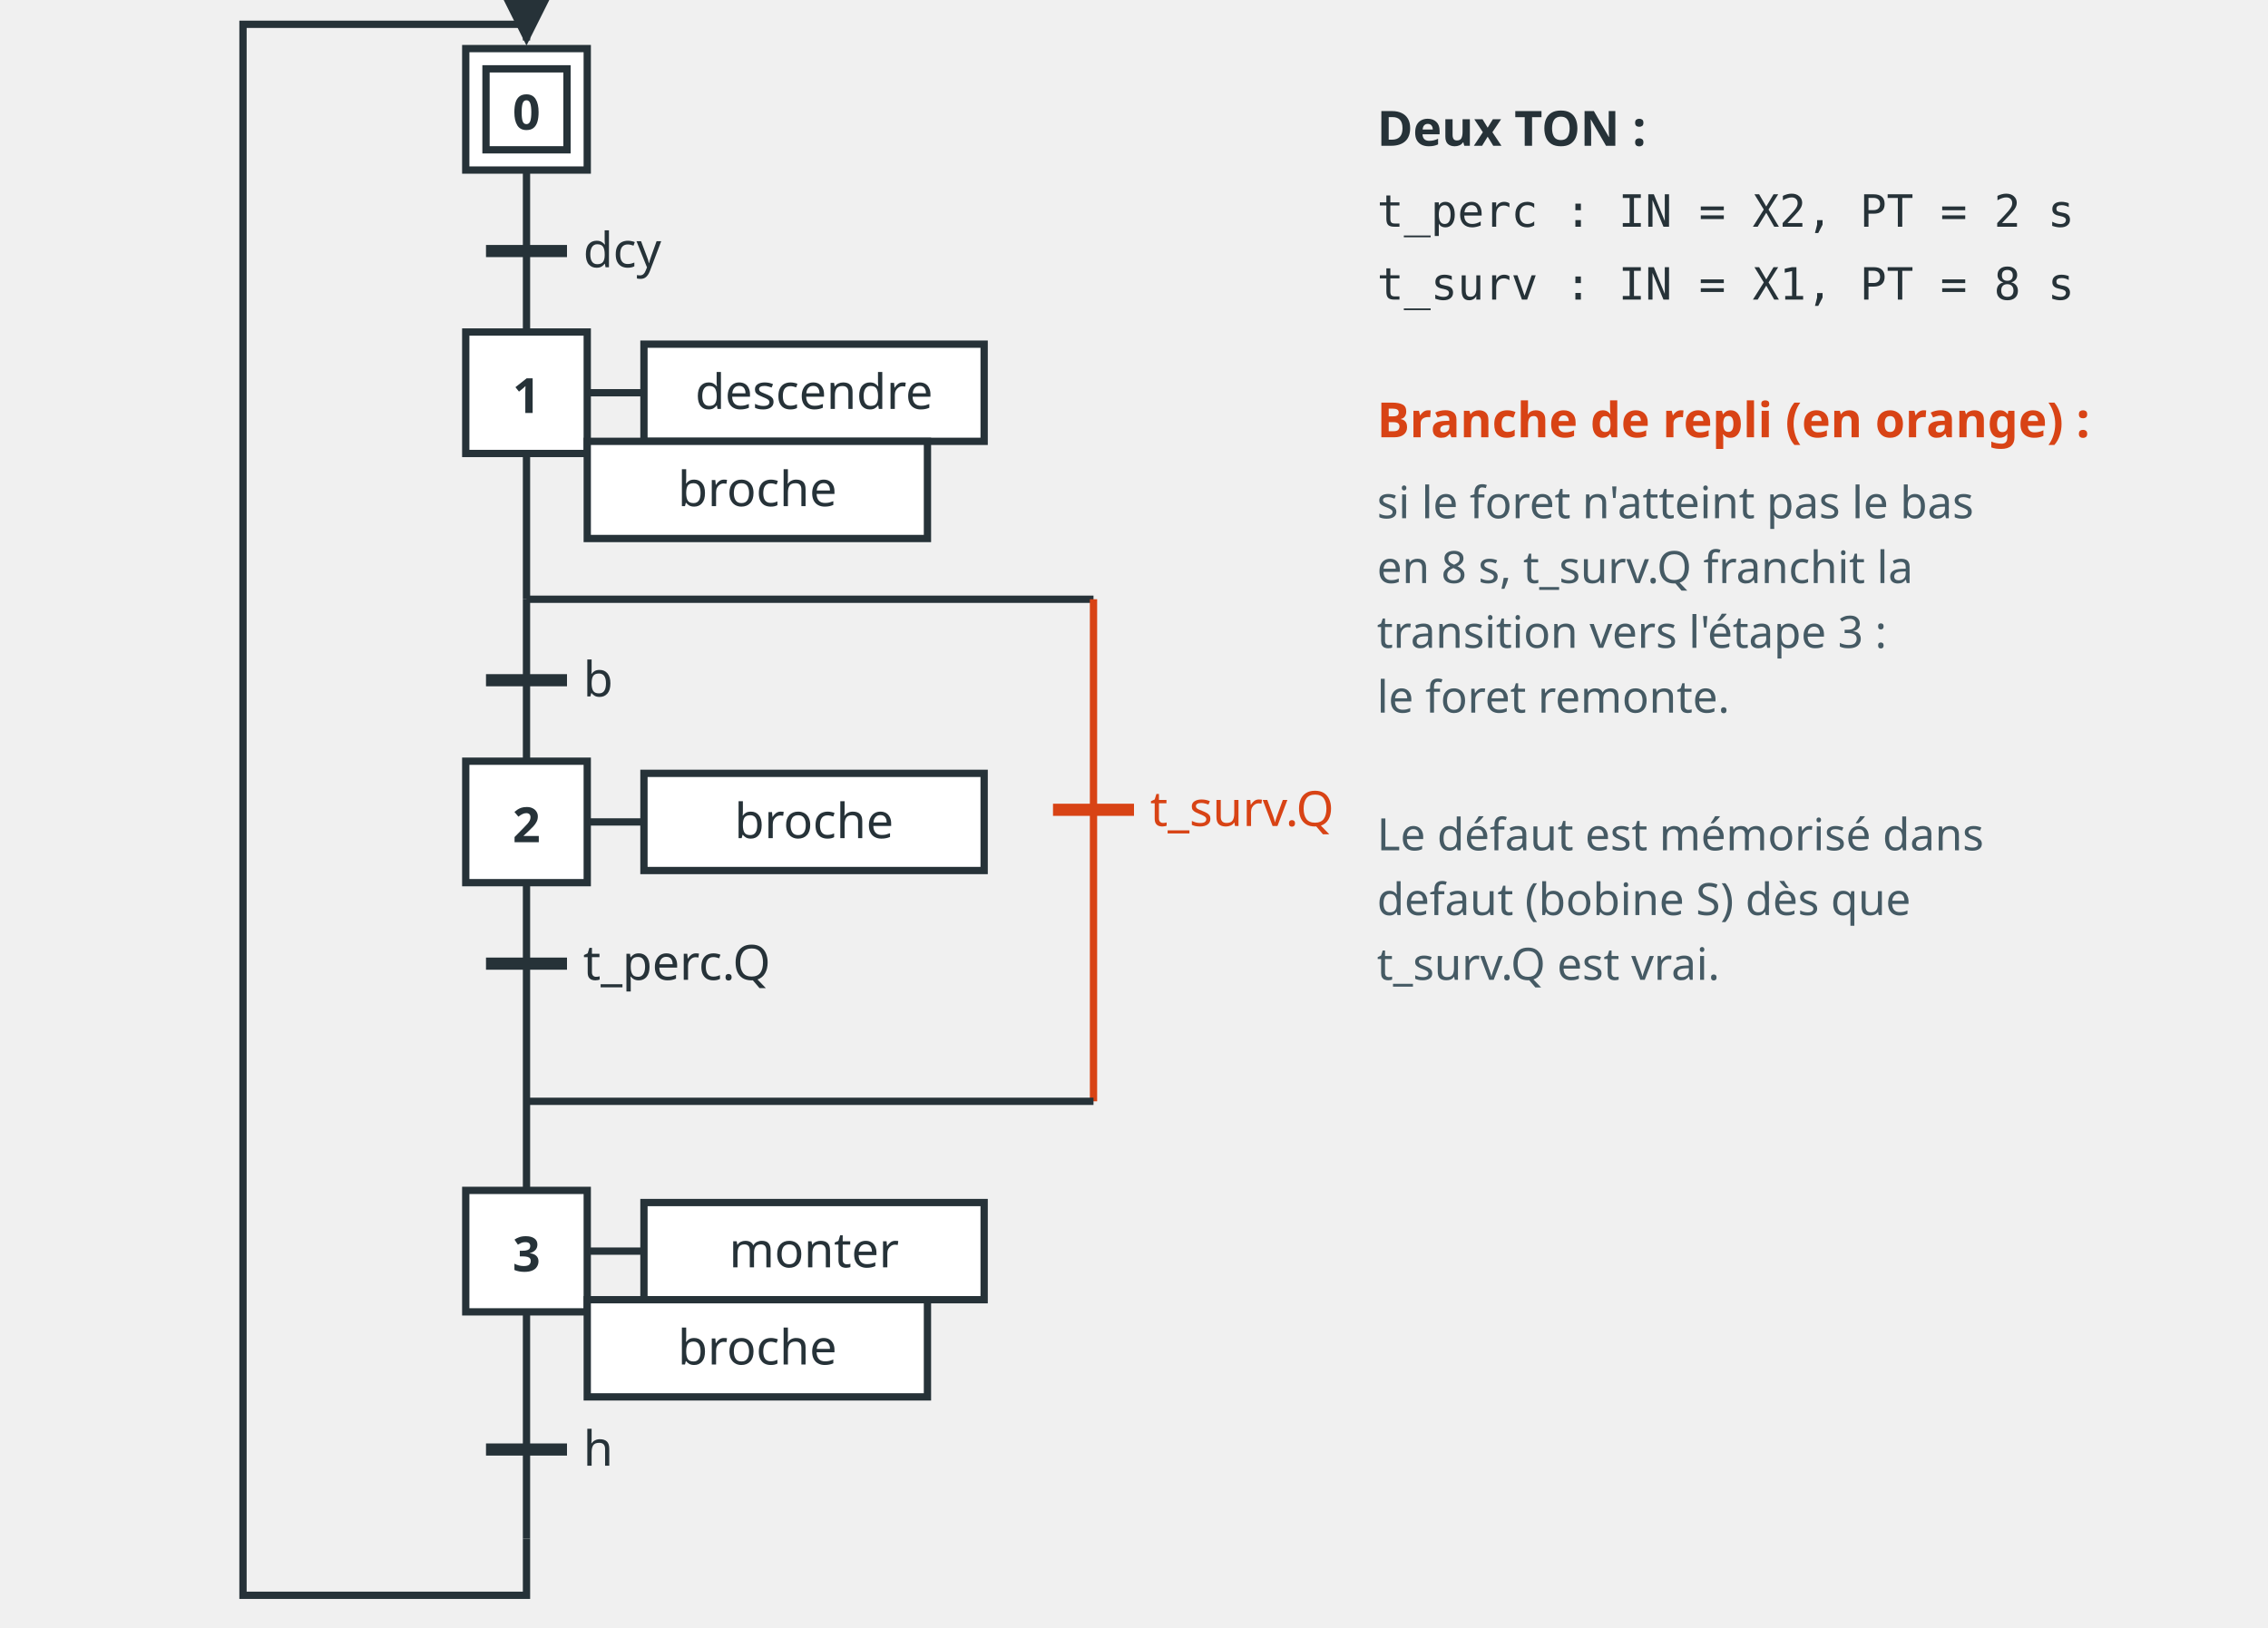
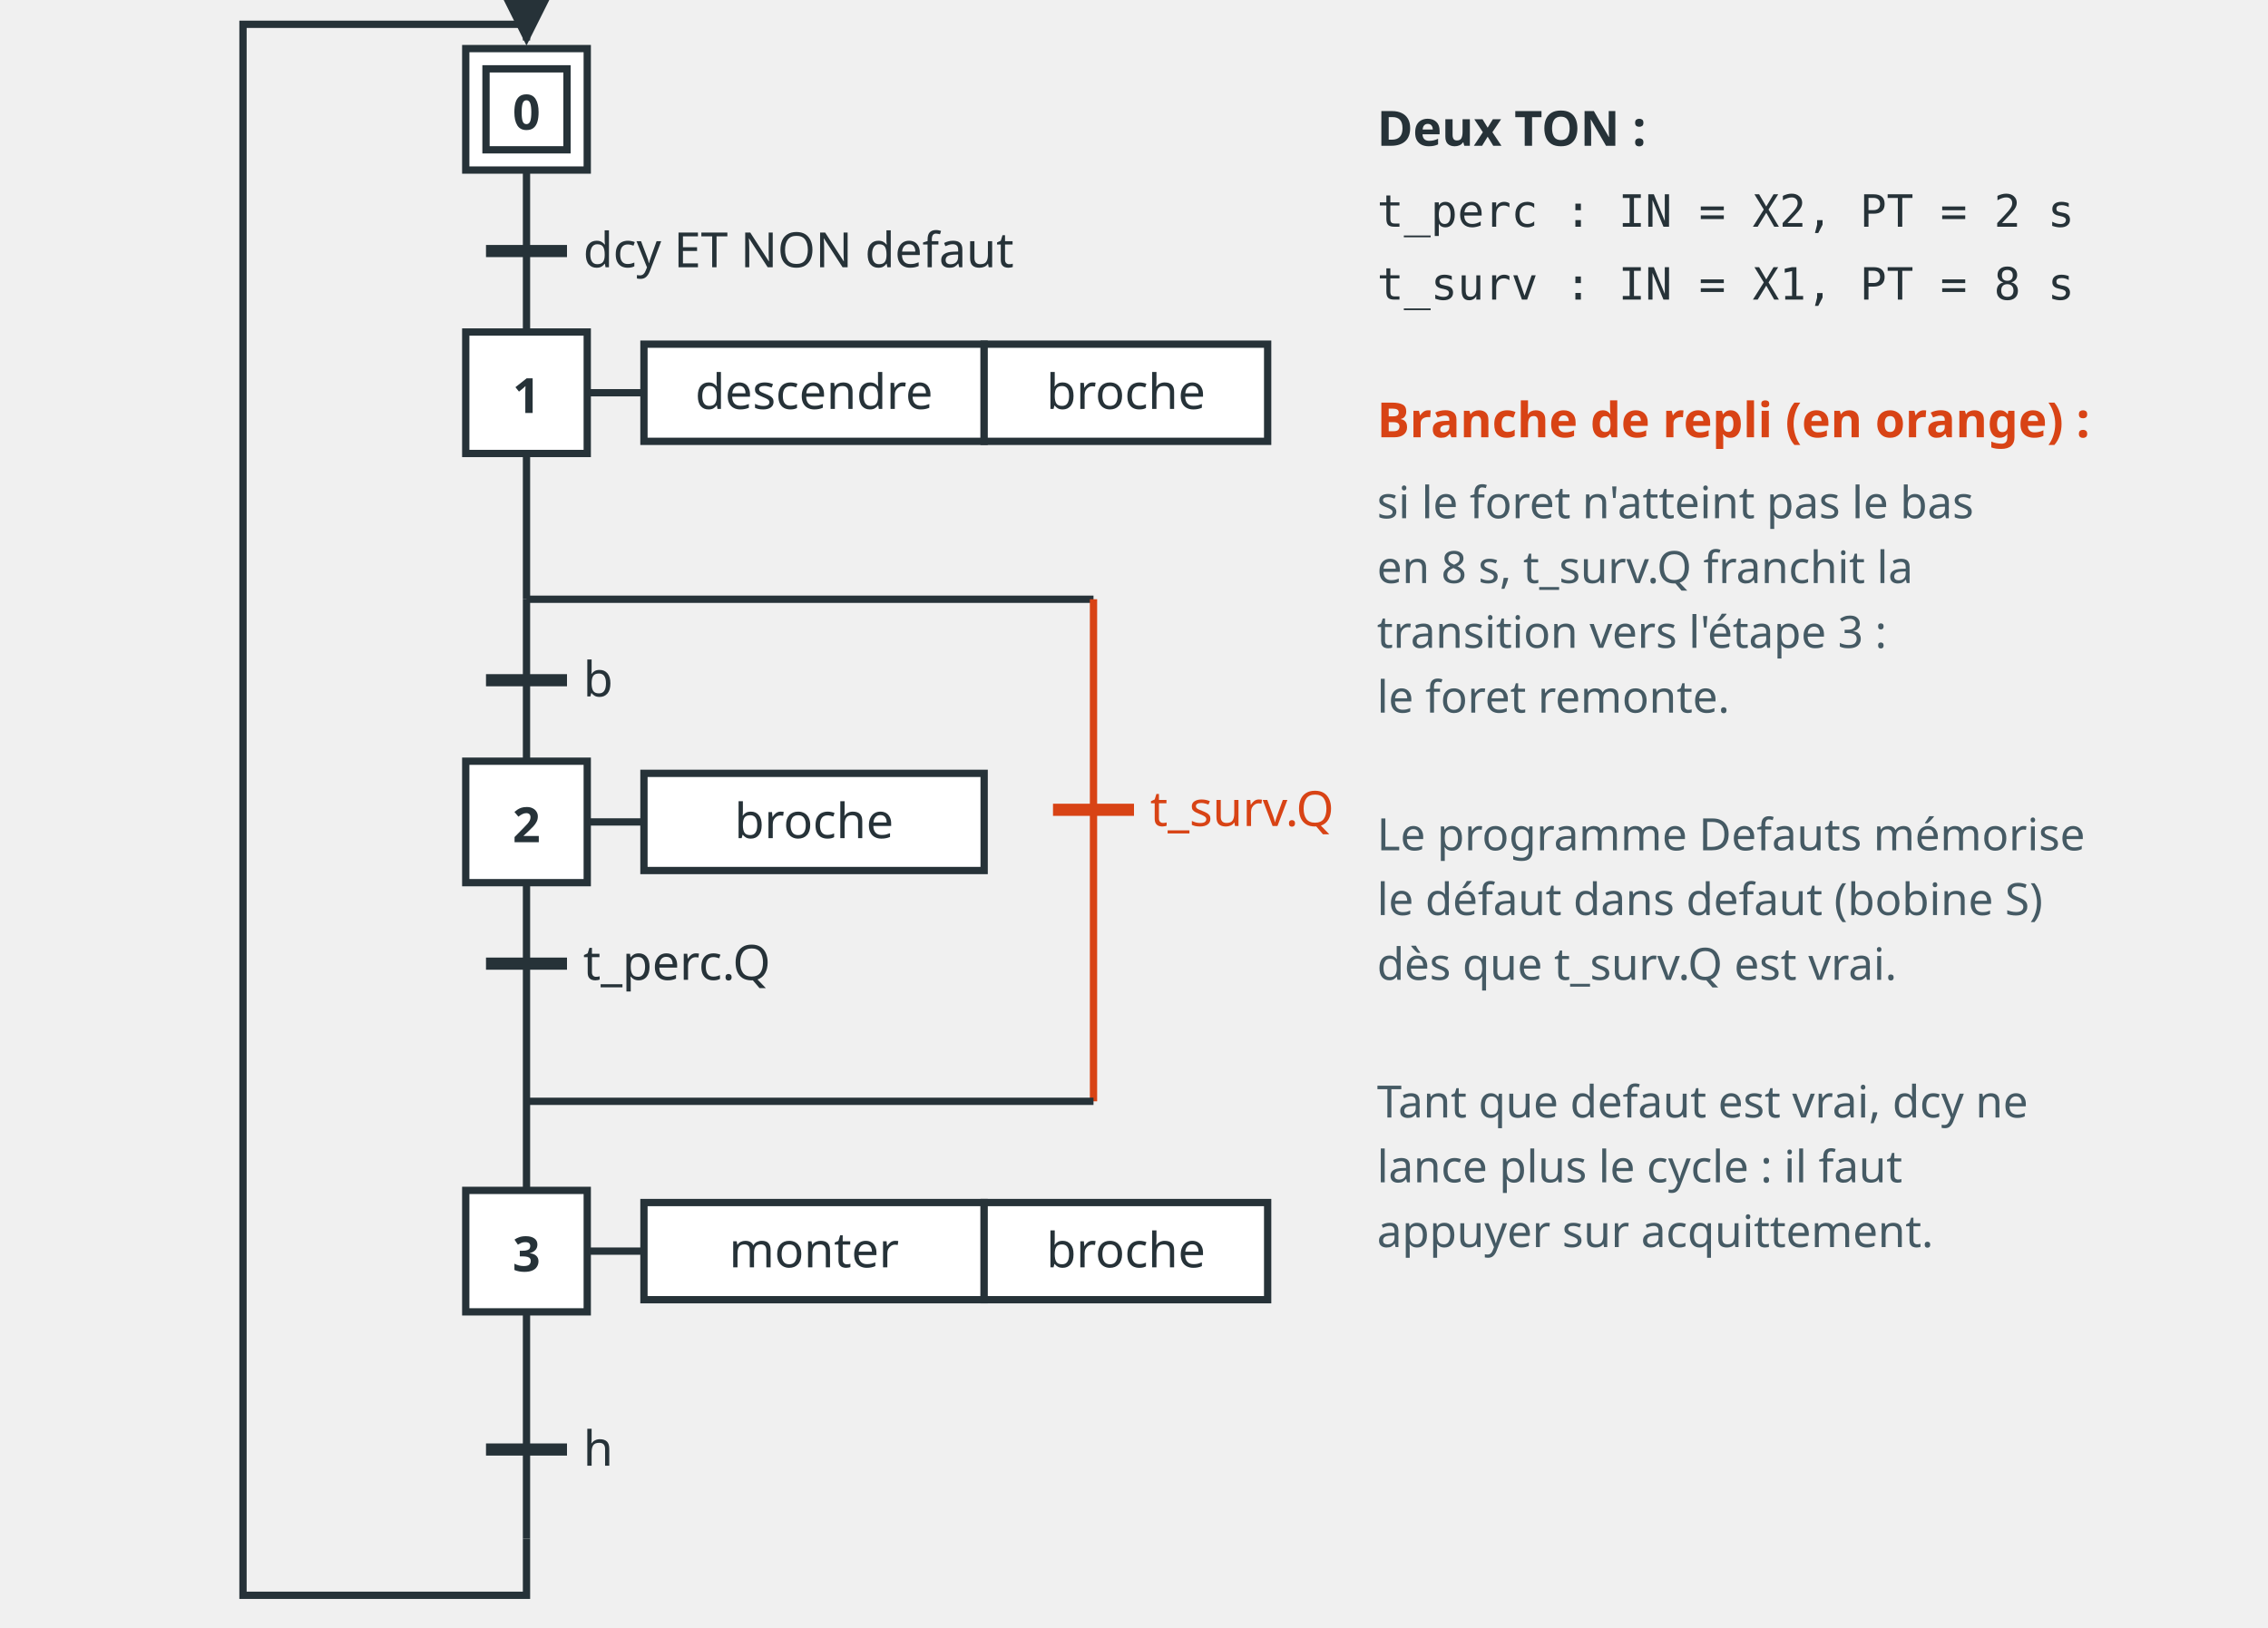
<svg xmlns="http://www.w3.org/2000/svg" viewBox="0 0 560 402" font-family="sans-serif">
  <defs>
    <marker id="arrow" viewBox="0 0 10 10" refX="9" refY="5" markerWidth="7" markerHeight="7" orient="auto">
      <path d="M 0 0 L 10 5 L 0 10 z" fill="#263238" />
    </marker>
  </defs>
  <rect x="115" y="12" width="30" height="30" fill="#fff" stroke="#263238" stroke-width="1.8" />
  <rect x="120" y="17" width="20" height="20" fill="none" stroke="#263238" stroke-width="1.8" />
  <text x="130" y="32" font-size="12" text-anchor="middle" fill="#263238" font-weight="bold">0</text>
  <line x1="130" y1="42" x2="130" y2="62" stroke="#263238" stroke-width="1.8" />
  <line x1="120" y1="62" x2="140" y2="62" stroke="#263238" stroke-width="3" />
-   <text x="144" y="66" font-size="12" text-anchor="start" fill="#263238">dcy</text>
+   <text x="144" y="66" font-size="12" text-anchor="start" fill="#263238">dcy ET NON defaut</text>
  <line x1="130" y1="62" x2="130" y2="82" stroke="#263238" stroke-width="1.8" />
  <rect x="115" y="82" width="30" height="30" fill="#fff" stroke="#263238" stroke-width="1.8" />
  <text x="130" y="102" font-size="12" text-anchor="middle" fill="#263238" font-weight="bold">1</text>
  <rect x="159" y="85" width="84" height="24" fill="#fff" stroke="#263238" stroke-width="1.8" />
  <line x1="145" y1="97" x2="159" y2="97" stroke="#263238" stroke-width="1.8" />
  <text x="201" y="101" font-size="12" text-anchor="middle" fill="#263238">descendre</text>
-   <rect x="145" y="109" width="84" height="24" fill="#fff" stroke="#263238" stroke-width="1.8" />
-   <text x="187" y="125" font-size="12" text-anchor="middle" fill="#263238">broche</text>
+   <rect x="243" y="85" width="70" height="24" fill="#fff" stroke="#263238" stroke-width="1.8" />
+   <text x="278" y="101" font-size="12" text-anchor="middle" fill="#263238">broche</text>
  <line x1="130" y1="112" x2="130" y2="148" stroke="#263238" stroke-width="1.8" />
  <line x1="130" y1="148" x2="270" y2="148" stroke="#263238" stroke-width="1.8" />
  <line x1="130" y1="148" x2="130" y2="168" stroke="#263238" stroke-width="1.8" />
  <line x1="120" y1="168" x2="140" y2="168" stroke="#263238" stroke-width="3" />
  <text x="144" y="172" font-size="12" text-anchor="start" fill="#263238">b</text>
  <line x1="130" y1="168" x2="130" y2="188" stroke="#263238" stroke-width="1.8" />
  <rect x="115" y="188" width="30" height="30" fill="#fff" stroke="#263238" stroke-width="1.8" />
  <text x="130" y="208" font-size="12" text-anchor="middle" fill="#263238" font-weight="bold">2</text>
  <rect x="159" y="191" width="84" height="24" fill="#fff" stroke="#263238" stroke-width="1.8" />
  <line x1="145" y1="203" x2="159" y2="203" stroke="#263238" stroke-width="1.8" />
  <text x="201" y="207" font-size="12" text-anchor="middle" fill="#263238">broche</text>
  <line x1="130" y1="218" x2="130" y2="238" stroke="#263238" stroke-width="1.8" />
  <line x1="120" y1="238" x2="140" y2="238" stroke="#263238" stroke-width="3" />
  <text x="144" y="242" font-size="12" text-anchor="start" fill="#263238">t_perc.Q</text>
  <line x1="130" y1="238" x2="130" y2="294" stroke="#263238" stroke-width="1.8" />
  <line x1="270" y1="148" x2="270" y2="200" stroke="#d84315" stroke-width="1.8" />
  <line x1="260" y1="200" x2="280" y2="200" stroke="#d84315" stroke-width="3" />
  <text x="284" y="204" font-size="12" text-anchor="start" fill="#d84315">t_surv.Q</text>
  <line x1="270" y1="200" x2="270" y2="272" stroke="#d84315" stroke-width="1.8" />
  <line x1="130" y1="272" x2="270" y2="272" stroke="#263238" stroke-width="1.8" />
  <rect x="115" y="294" width="30" height="30" fill="#fff" stroke="#263238" stroke-width="1.8" />
  <text x="130" y="314" font-size="12" text-anchor="middle" fill="#263238" font-weight="bold">3</text>
  <rect x="159" y="297" width="84" height="24" fill="#fff" stroke="#263238" stroke-width="1.8" />
  <line x1="145" y1="309" x2="159" y2="309" stroke="#263238" stroke-width="1.8" />
  <text x="201" y="313" font-size="12" text-anchor="middle" fill="#263238">monter</text>
-   <rect x="145" y="321" width="84" height="24" fill="#fff" stroke="#263238" stroke-width="1.8" />
-   <text x="187" y="337" font-size="12" text-anchor="middle" fill="#263238">broche</text>
+   <rect x="243" y="297" width="70" height="24" fill="#fff" stroke="#263238" stroke-width="1.8" />
+   <text x="278" y="313" font-size="12" text-anchor="middle" fill="#263238">broche</text>
  <line x1="130" y1="324" x2="130" y2="358" stroke="#263238" stroke-width="1.8" />
  <line x1="120" y1="358" x2="140" y2="358" stroke="#263238" stroke-width="3" />
  <text x="144" y="362" font-size="12" text-anchor="start" fill="#263238">h</text>
  <line x1="130" y1="358" x2="130" y2="380" stroke="#263238" stroke-width="1.8" />
  <path d="M 130 380 V 394 H 60 V 6 H 130 V 10" fill="none" stroke="#263238" stroke-width="1.8" marker-end="url(#arrow)" />
  <text x="340" y="36" font-size="12" text-anchor="start" fill="#263238" font-weight="bold">Deux TON :</text>
  <text x="340" y="56" font-size="11" text-anchor="start" fill="#263238" font-family="monospace">t_perc : IN = X2, PT = 2 s</text>
  <text x="340" y="74" font-size="11" text-anchor="start" fill="#263238" font-family="monospace">t_surv : IN = X1, PT = 8 s</text>
  <text x="340" y="108" font-size="12" text-anchor="start" fill="#d84315" font-weight="bold">Branche de repli (en orange) :</text>
  <text x="340" y="128" font-size="11" text-anchor="start" fill="#455a64">si le foret n'atteint pas le bas</text>
  <text x="340" y="144" font-size="11" text-anchor="start" fill="#455a64">en 8 s, t_surv.Q franchit la</text>
  <text x="340" y="160" font-size="11" text-anchor="start" fill="#455a64">transition vers l'étape 3 :</text>
  <text x="340" y="176" font-size="11" text-anchor="start" fill="#455a64">le foret remonte.</text>
-   <text x="340" y="210" font-size="11" text-anchor="start" fill="#455a64">Le défaut est mémorisé dans</text>
-   <text x="340" y="226" font-size="11" text-anchor="start" fill="#455a64">defaut (bobine S) dès que</text>
-   <text x="340" y="242" font-size="11" text-anchor="start" fill="#455a64">t_surv.Q est vrai.</text>
+   <text x="340" y="210" font-size="11" text-anchor="start" fill="#455a64">Le programme Defauts mémorise</text>
+   <text x="340" y="226" font-size="11" text-anchor="start" fill="#455a64">le défaut dans defaut (bobine S)</text>
+   <text x="340" y="242" font-size="11" text-anchor="start" fill="#455a64">dès que t_surv.Q est vrai.</text>
+   <text x="340" y="276" font-size="11" text-anchor="start" fill="#455a64">Tant que defaut est vrai, dcy ne</text>
+   <text x="340" y="292" font-size="11" text-anchor="start" fill="#455a64">lance plus le cycle : il faut</text>
+   <text x="340" y="308" font-size="11" text-anchor="start" fill="#455a64">appuyer sur acquittement.</text>
</svg>
